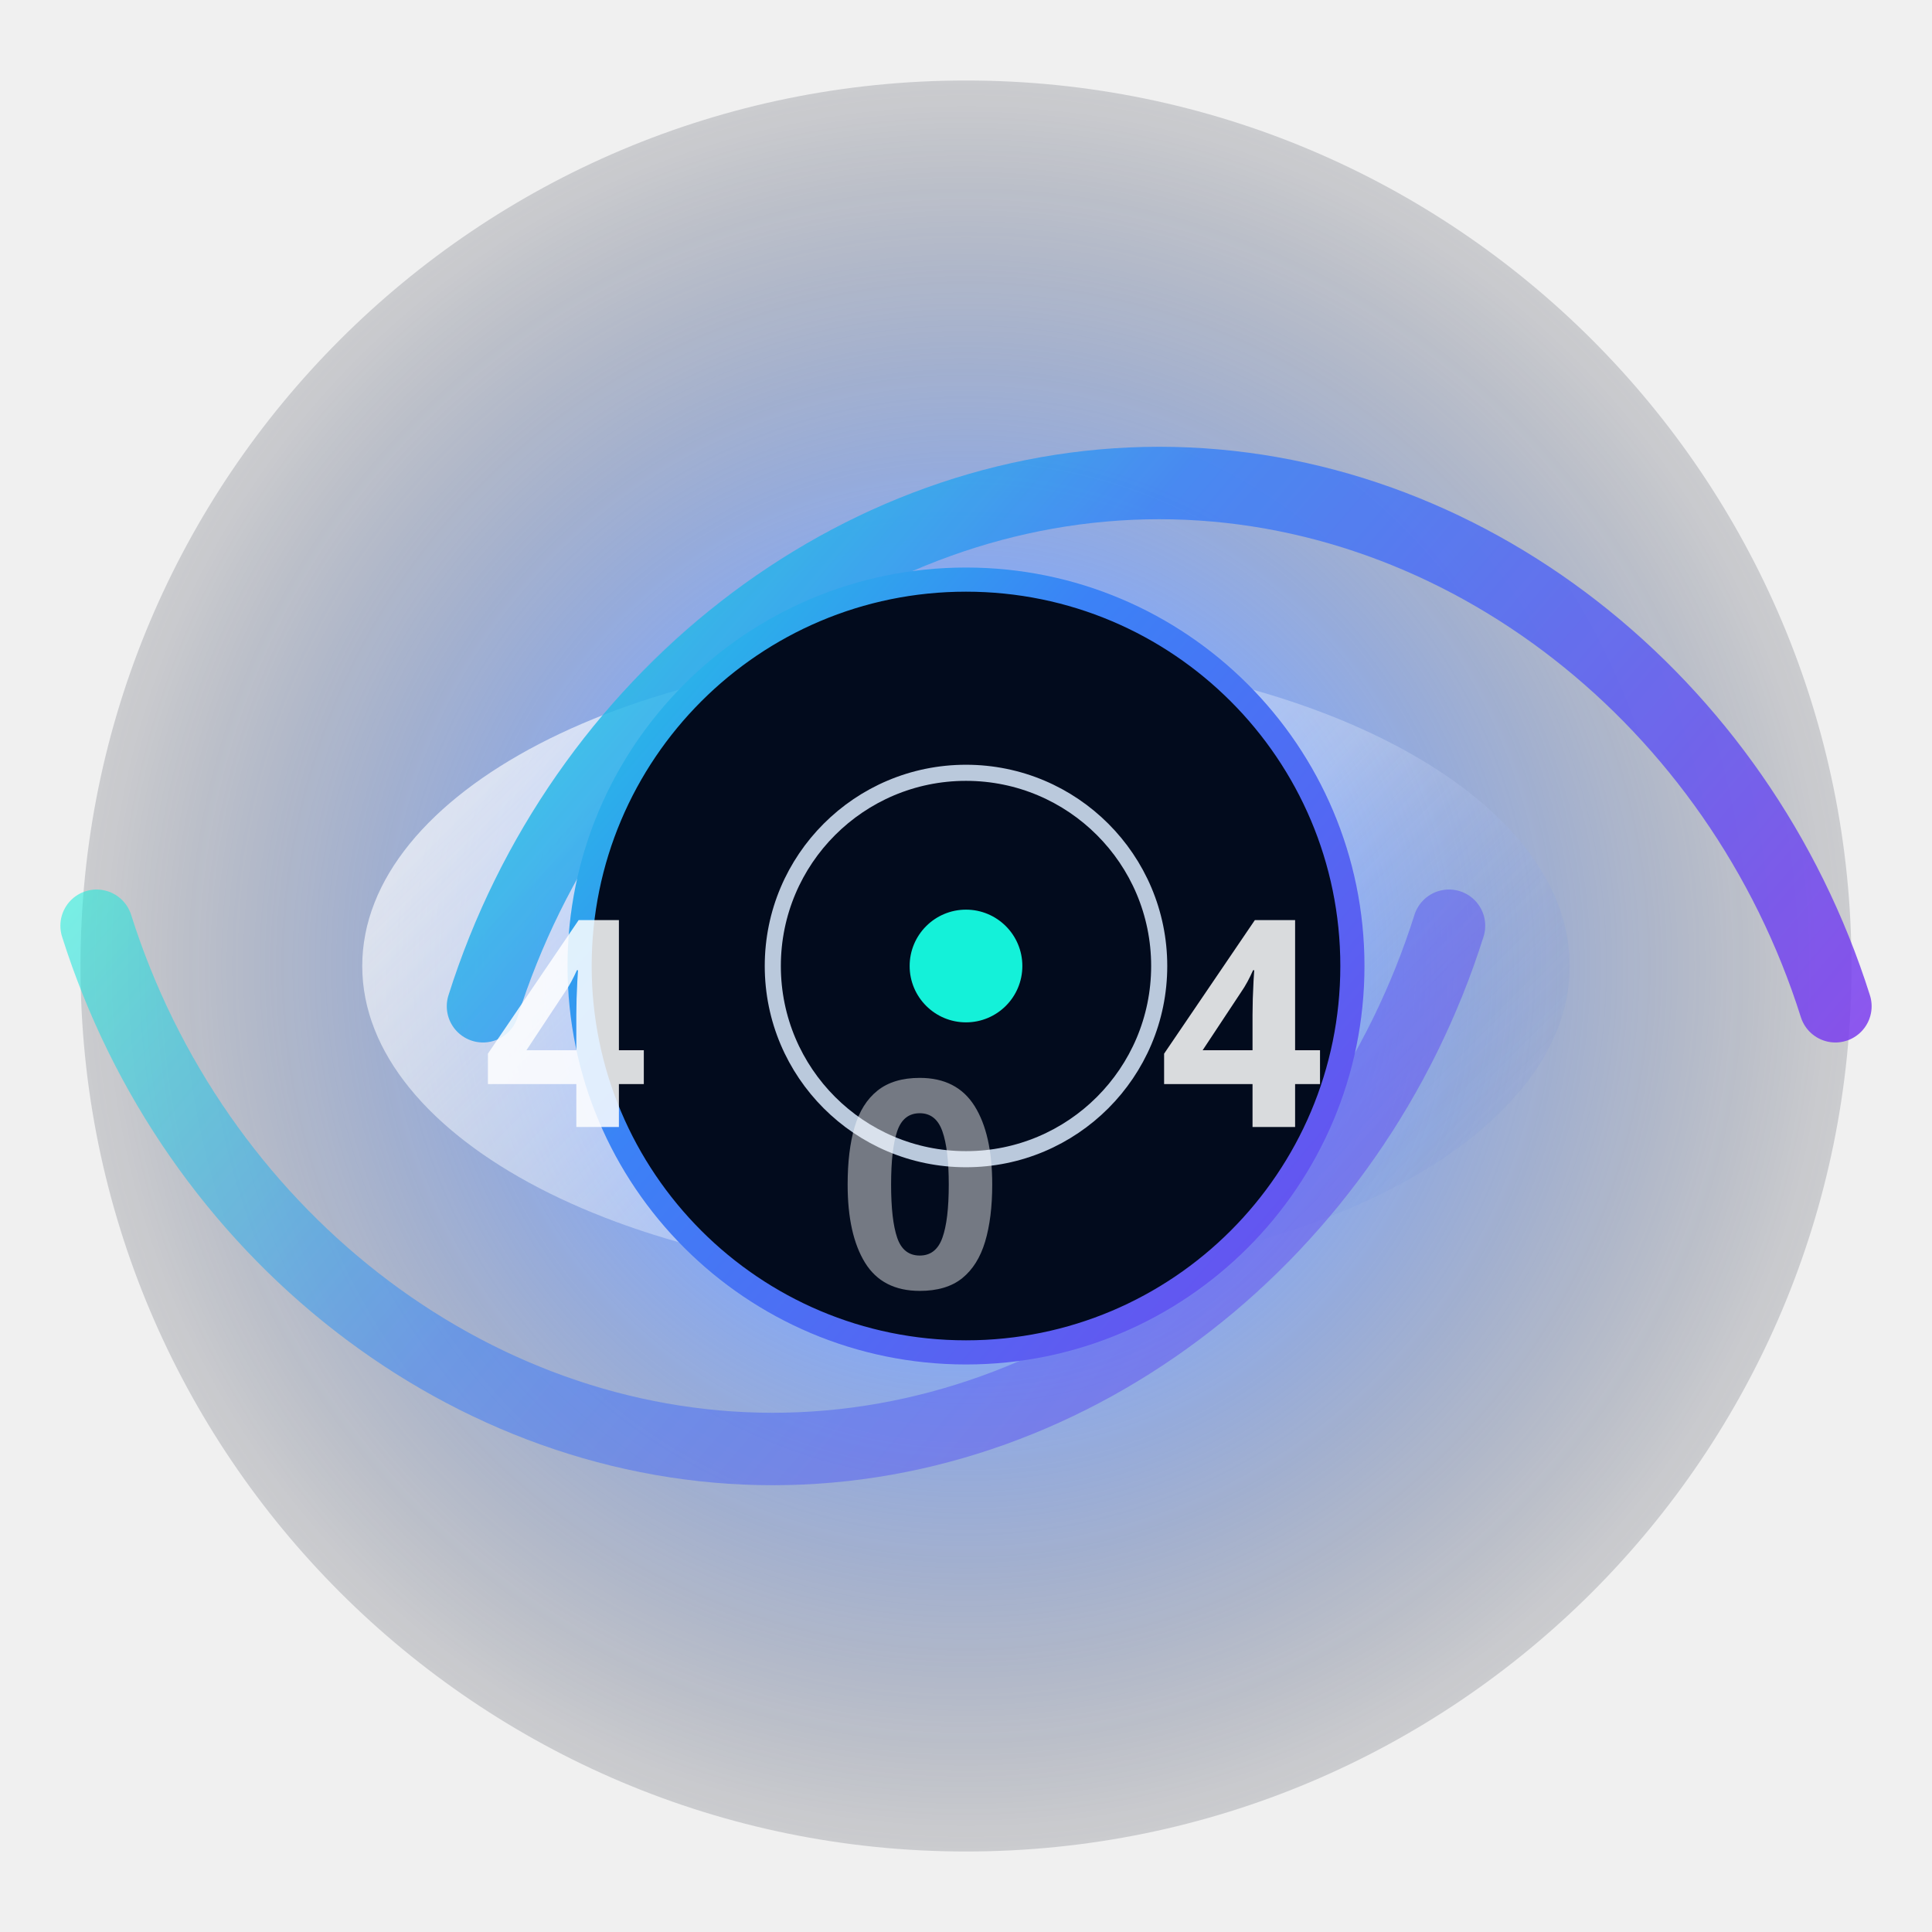
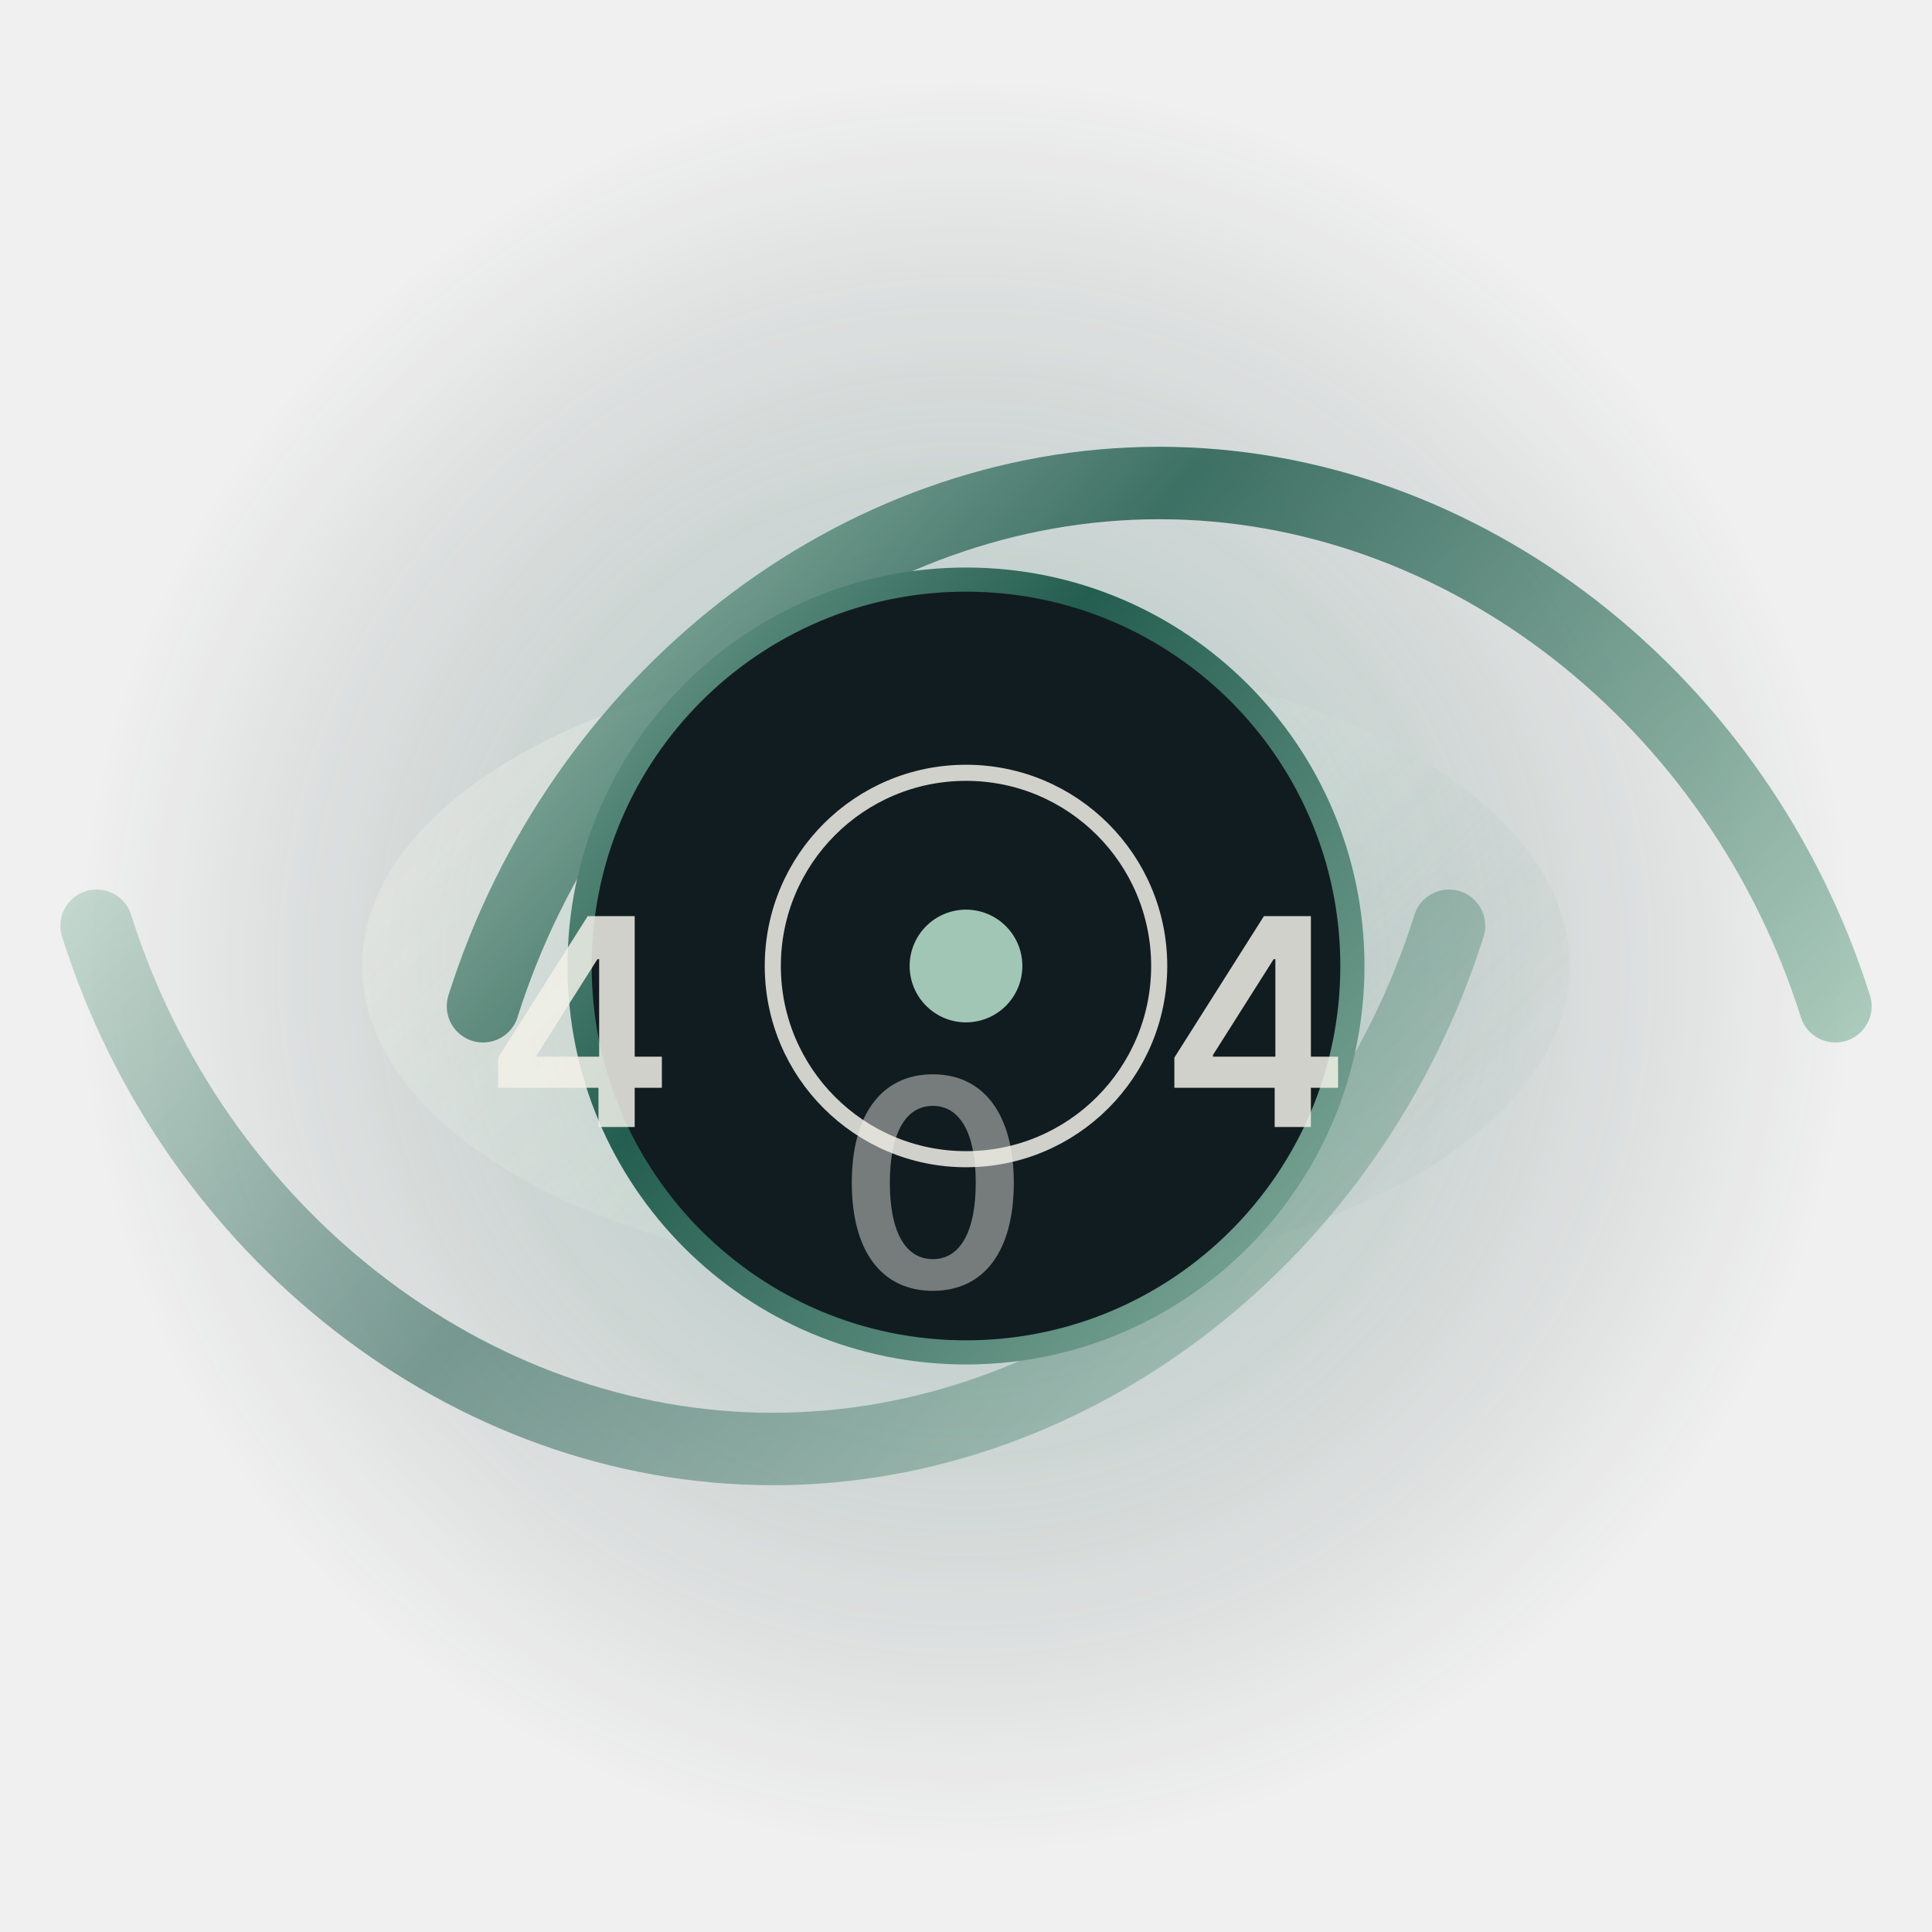
<svg xmlns="http://www.w3.org/2000/svg" width="480" height="480" viewBox="0 0 480 480" fill="none">
  <defs>
    <radialGradient id="riftGlow" cx="0" cy="0" r="1" gradientUnits="userSpaceOnUse" gradientTransform="translate(240 240) rotate(90) scale(220)">
-       <stop stop-color="#8be8ff" stop-opacity="0.9" />
-       <stop offset="0.45" stop-color="#2563EB" stop-opacity="0.5" />
-       <stop offset="1" stop-color="#020617" stop-opacity="0.15" />
+       <stop stop-color="#D2E5DA" stop-opacity="0.3" />
+       <stop offset="0.45" stop-color="#245E50" stop-opacity="0.2" />
+       <stop offset="1" stop-color="#111C20" stop-opacity="0" />
    </radialGradient>
    <linearGradient id="riftArc" x1="100" y1="120" x2="380" y2="360" gradientUnits="userSpaceOnUse">
-       <stop stop-color="#14F1D9" />
-       <stop offset="0.4" stop-color="#3B82F6" />
-       <stop offset="1" stop-color="#7C3AED" />
+       <stop stop-color="#A2C6B5" />
+       <stop offset="0.4" stop-color="#245E50" />
+       <stop offset="1" stop-color="#A2C6B5" />
    </linearGradient>
    <linearGradient id="riftPulse" x1="140" y1="140" x2="340" y2="340" gradientUnits="userSpaceOnUse">
-       <stop stop-color="#FFFFFF" stop-opacity="0.9" />
-       <stop offset="0.6" stop-color="#EFF6FF" stop-opacity="0.35" />
-       <stop offset="1" stop-color="#1d4ed8" stop-opacity="0" />
+       <stop stop-color="#F2F1E9" stop-opacity="0.5" />
+       <stop offset="0.6" stop-color="#D2E5DA" stop-opacity="0.2" />
+       <stop offset="1" stop-color="#245E50" stop-opacity="0" />
    </linearGradient>
  </defs>
  <circle cx="240" cy="240" r="220" fill="url(#riftGlow)" />
  <ellipse cx="240" cy="240" rx="150" ry="78" fill="url(#riftPulse)" opacity="0.8" />
  <path d="M120 250c24-76 92.4-130 168-130s144 54 168 130" stroke="url(#riftArc)" stroke-width="18" stroke-linecap="round" opacity="0.85" />
  <path d="M360 230c-24 76-92.4 130-168 130s-144-54-168-130" stroke="url(#riftArc)" stroke-width="18" stroke-linecap="round" opacity="0.55" />
-   <circle cx="240" cy="240" r="96" fill="#020b1d" stroke="url(#riftArc)" stroke-width="6" />
-   <circle cx="240" cy="240" r="48" stroke="#dbeafe" stroke-width="4" opacity="0.85" />
-   <circle cx="240" cy="240" r="14" fill="#14F1D9" />
-   <text x="120" y="280" fill="#ffffff" font-family="Space Grotesk, 'IBM Plex Sans', sans-serif" font-size="72" font-weight="600" opacity="0.85">4</text>
-   <text x="208" y="320" fill="#ffffff" font-family="Space Grotesk, 'IBM Plex Sans', sans-serif" font-size="72" font-weight="600" opacity="0.45">0</text>
-   <text x="288" y="280" fill="#ffffff" font-family="Space Grotesk, 'IBM Plex Sans', sans-serif" font-size="72" font-weight="600" opacity="0.85">4</text>
+   <circle cx="240" cy="240" r="96" fill="#111C20" stroke="url(#riftArc)" stroke-width="6" />
+   <circle cx="240" cy="240" r="48" stroke="#F2F1E9" stroke-width="4" opacity="0.85" />
+   <circle cx="240" cy="240" r="14" fill="#A2C6B5" />
+   <text x="120" y="280" fill="#F2F1E9" font-family="Inter, Arial, sans-serif" font-size="72" font-weight="600" opacity="0.85">4</text>
+   <text x="208" y="320" fill="#F2F1E9" font-family="Inter, Arial, sans-serif" font-size="72" font-weight="600" opacity="0.45">0</text>
+   <text x="288" y="280" fill="#F2F1E9" font-family="Inter, Arial, sans-serif" font-size="72" font-weight="600" opacity="0.85">4</text>
</svg>
